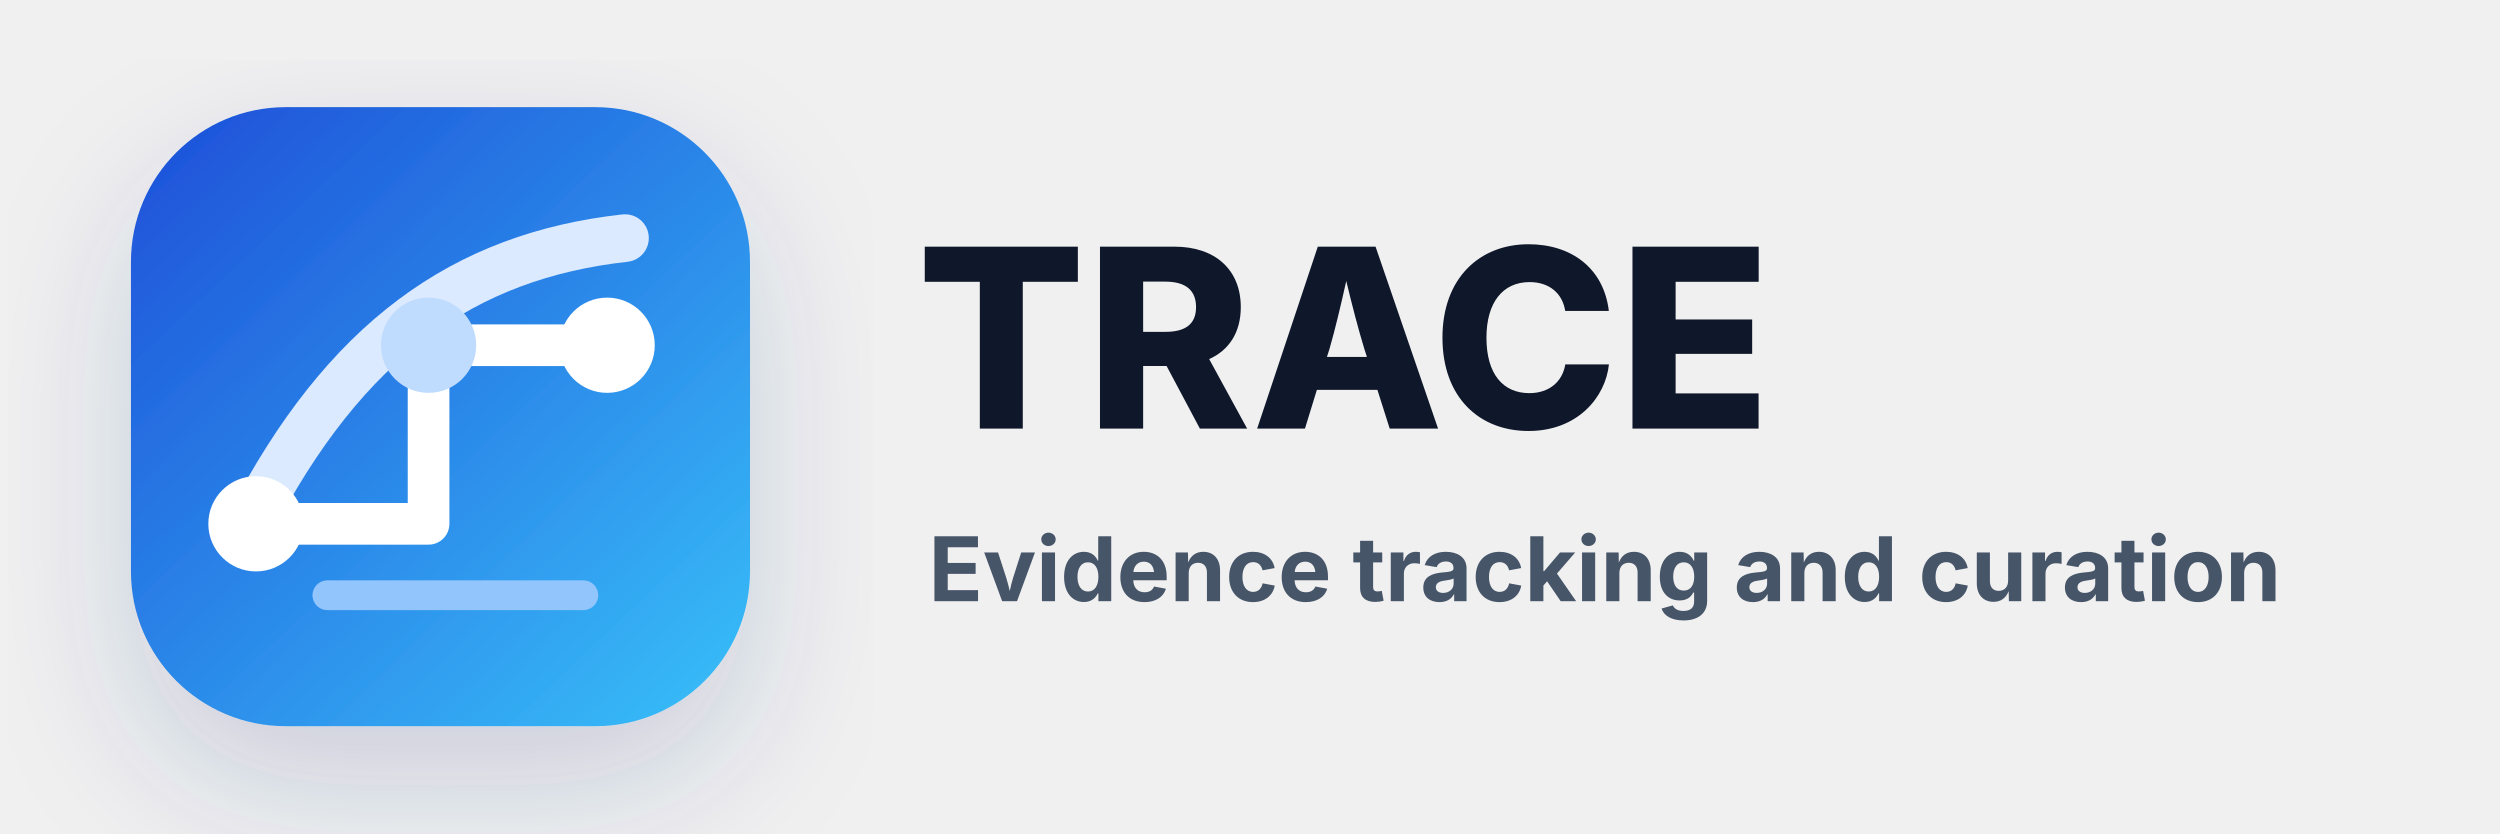
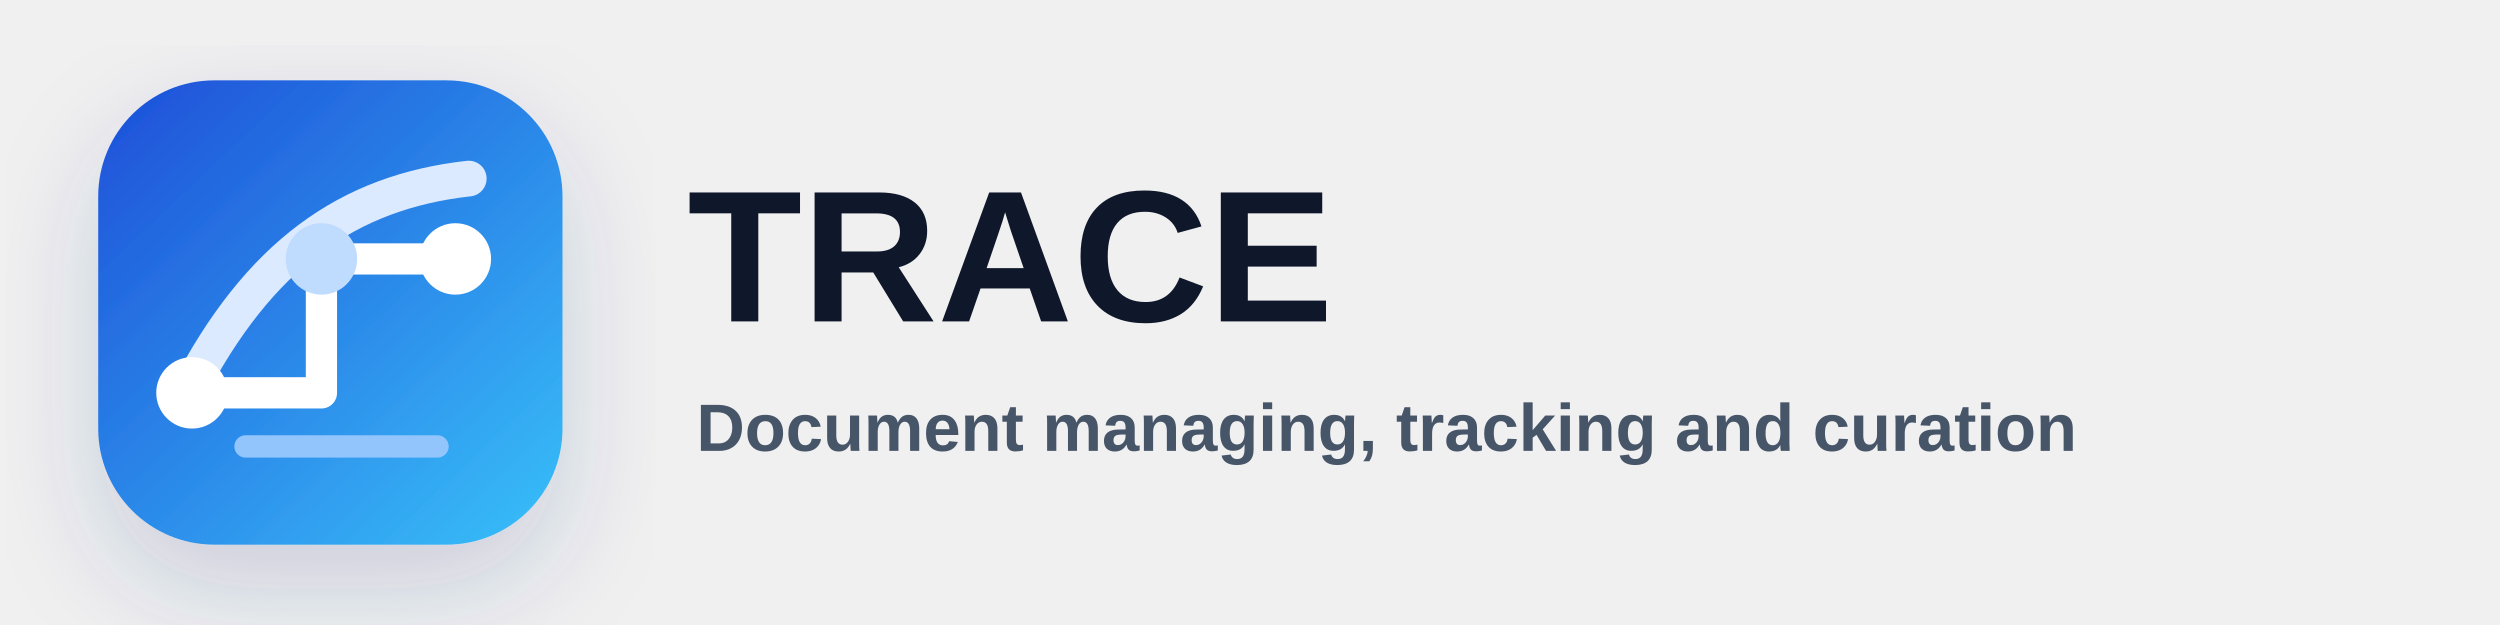
- <svg xmlns="http://www.w3.org/2000/svg" viewBox="0 0 420 140" role="img" aria-labelledby="title desc">
+ <svg xmlns="http://www.w3.org/2000/svg" width="560" height="140" viewBox="0 0 560 140" role="img" aria-labelledby="title desc">
  <defs>
    <linearGradient id="trace-bg" x1="22" y1="18" x2="120" y2="122" gradientUnits="userSpaceOnUse">
      <stop offset="0" stop-color="#1d4ed8" />
      <stop offset="1" stop-color="#38bdf8" />
    </linearGradient>
    <filter id="trace-shadow" x="-20%" y="-20%" width="140%" height="140%">
      <feDropShadow dx="0" dy="10" stdDeviation="12" flood-color="#1e3a8a" flood-opacity=".18" />
    </filter>
  </defs>
  <g filter="url(#trace-shadow)">
    <rect x="22" y="18" width="104" height="104" rx="26" fill="url(#trace-bg)" />
    <path d="M42 88c16-31 36-45 63-48" fill="none" stroke="#dbeafe" stroke-width="8" stroke-linecap="round" />
    <path d="M43 88h29v-30h30" fill="none" stroke="#ffffff" stroke-width="7" stroke-linecap="round" stroke-linejoin="round" />
    <circle cx="43" cy="88" r="8" fill="#ffffff" />
    <circle cx="72" cy="58" r="8" fill="#bfdbfe" />
    <circle cx="102" cy="58" r="8" fill="#ffffff" />
    <path d="M55 100h43" stroke="#93c5fd" stroke-width="5" stroke-linecap="round" />
  </g>
-   <text x="154" y="72" font-family="Inter, Avenir Next, Arial, sans-serif" font-size="42" font-weight="800" fill="#0f172a">TRACE</text>
-   <text x="156" y="101" font-family="Inter, Avenir Next, Arial, sans-serif" font-size="15" font-weight="700" fill="#475569">Evidence tracking and curation</text>
+   <text x="154" y="72" font-family="Avenir Next, Arial, sans-serif" font-size="42" font-weight="800" fill="#0f172a">TRACE</text>
+   <text x="156" y="101" font-family="Avenir Next, Arial, sans-serif" font-size="15" font-weight="700" fill="#475569">Document managing, tracking and curation</text>
</svg>
